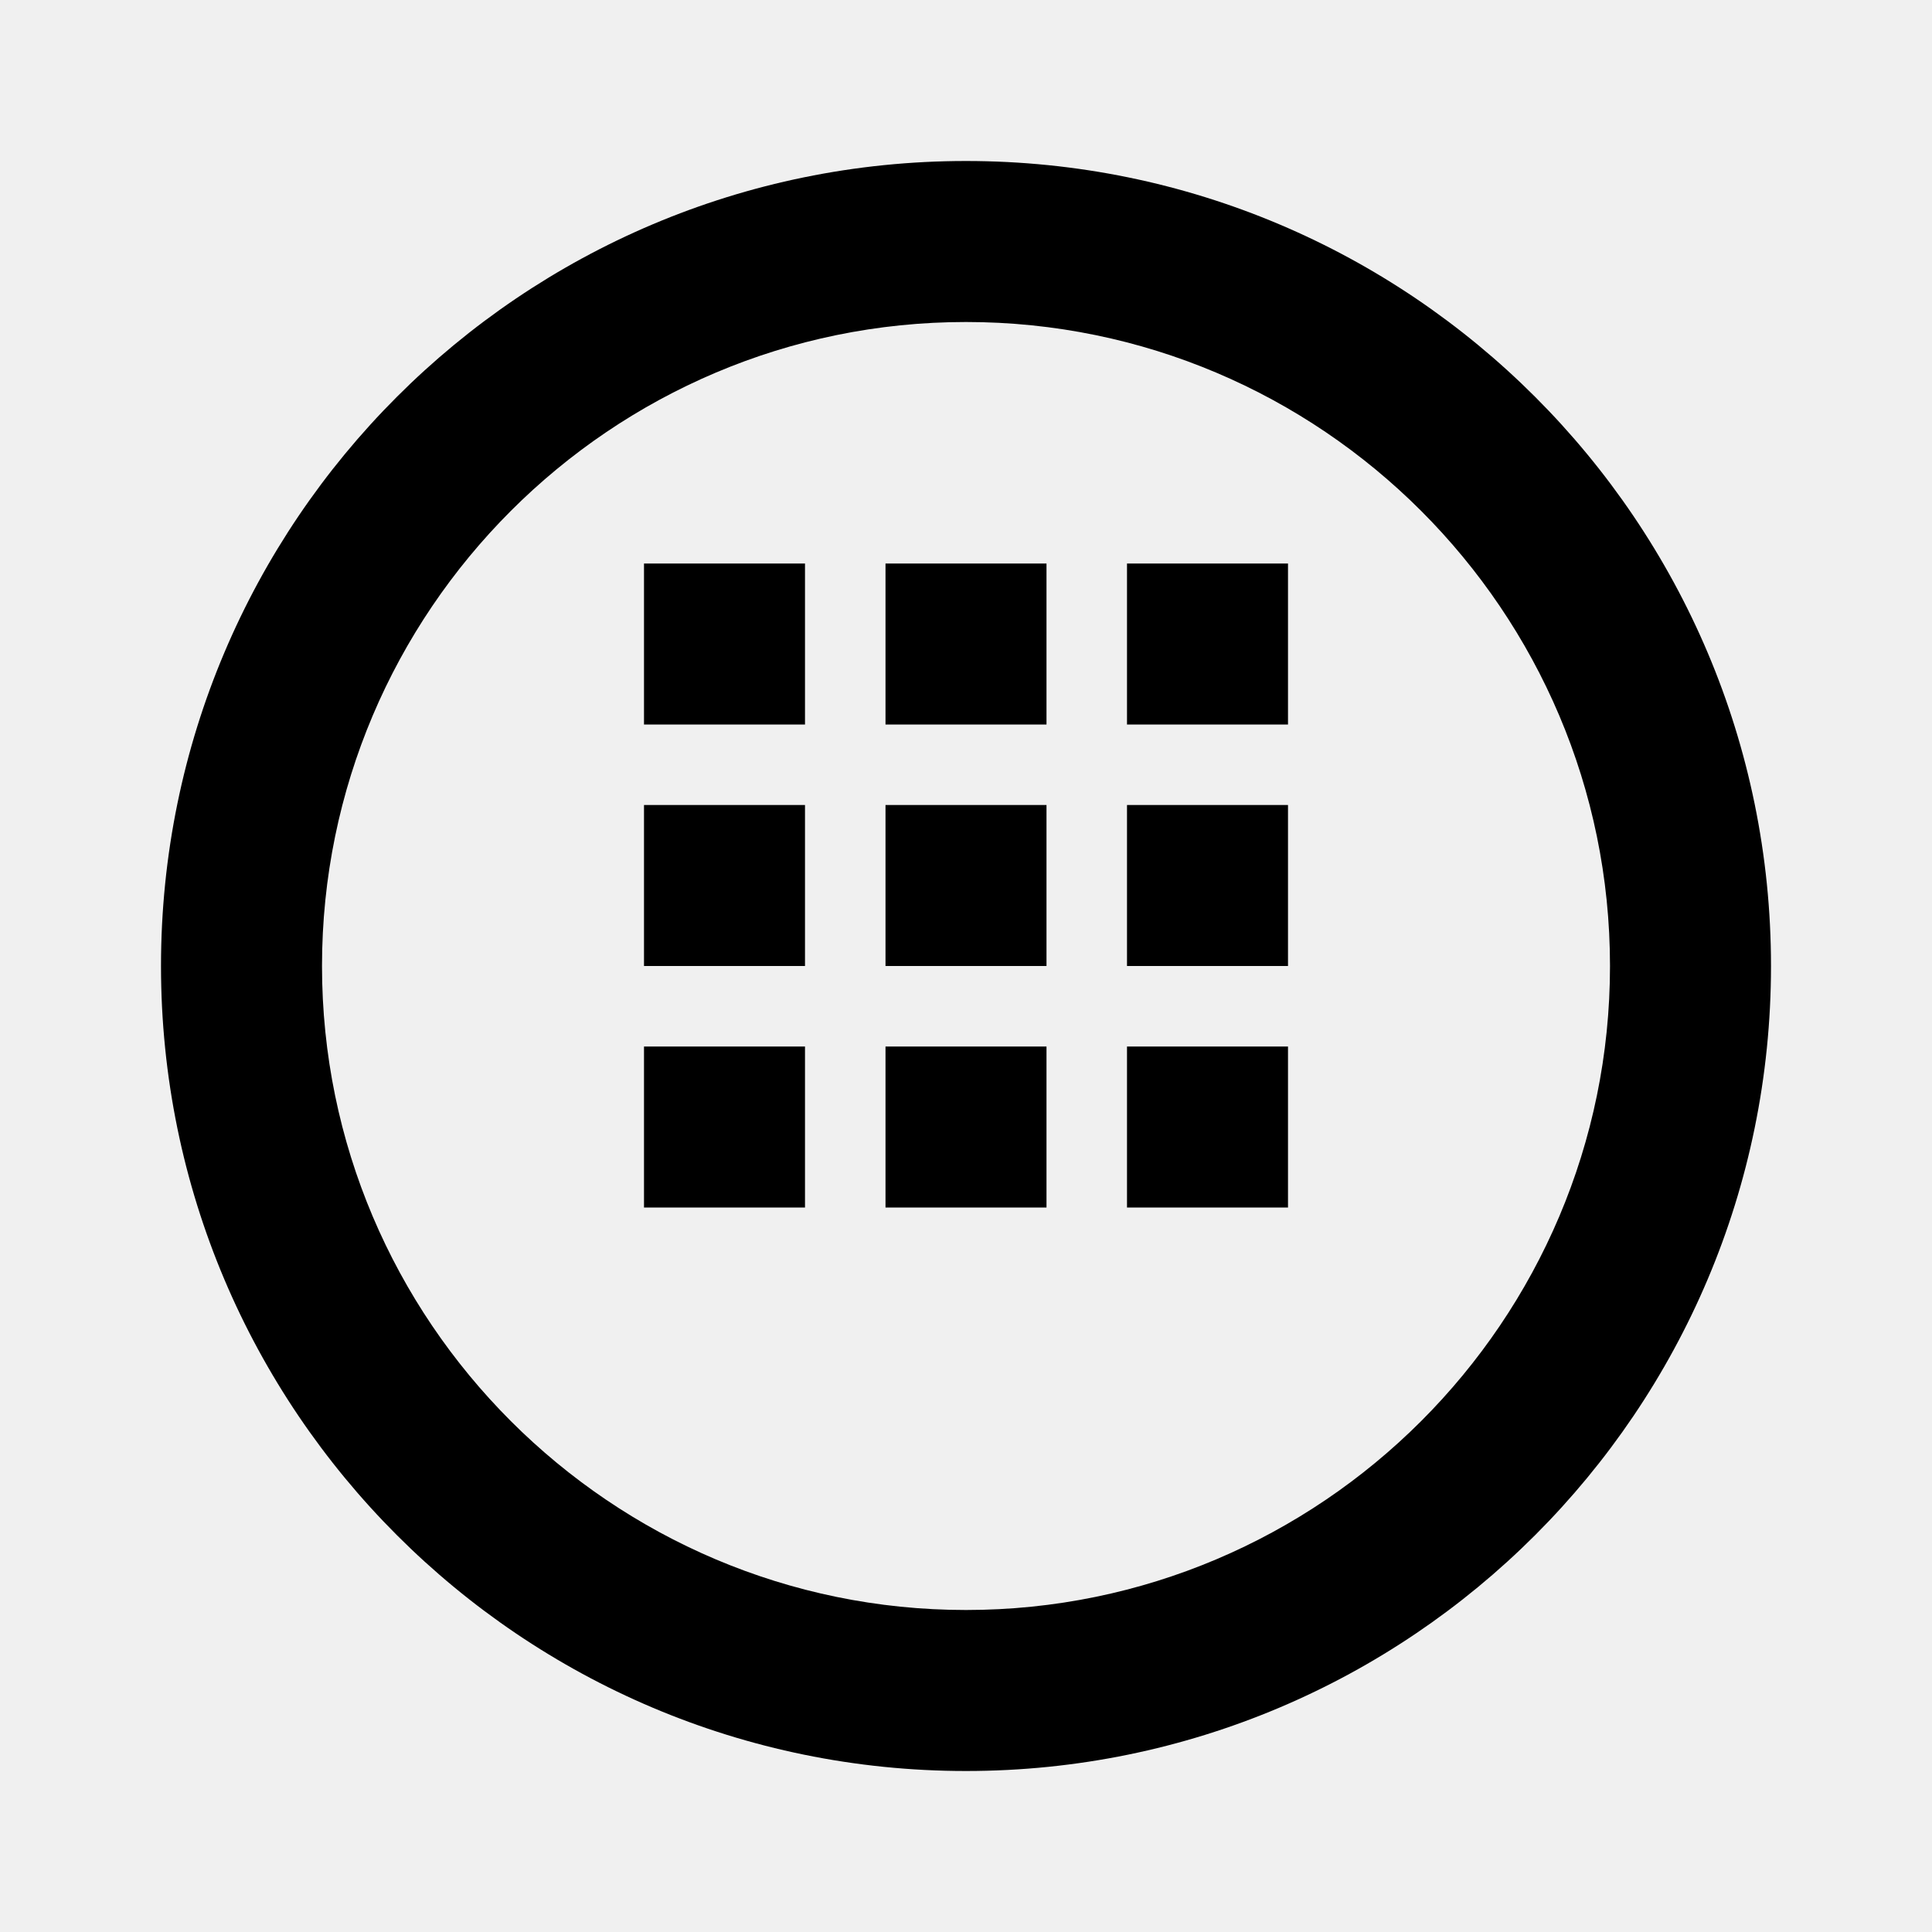
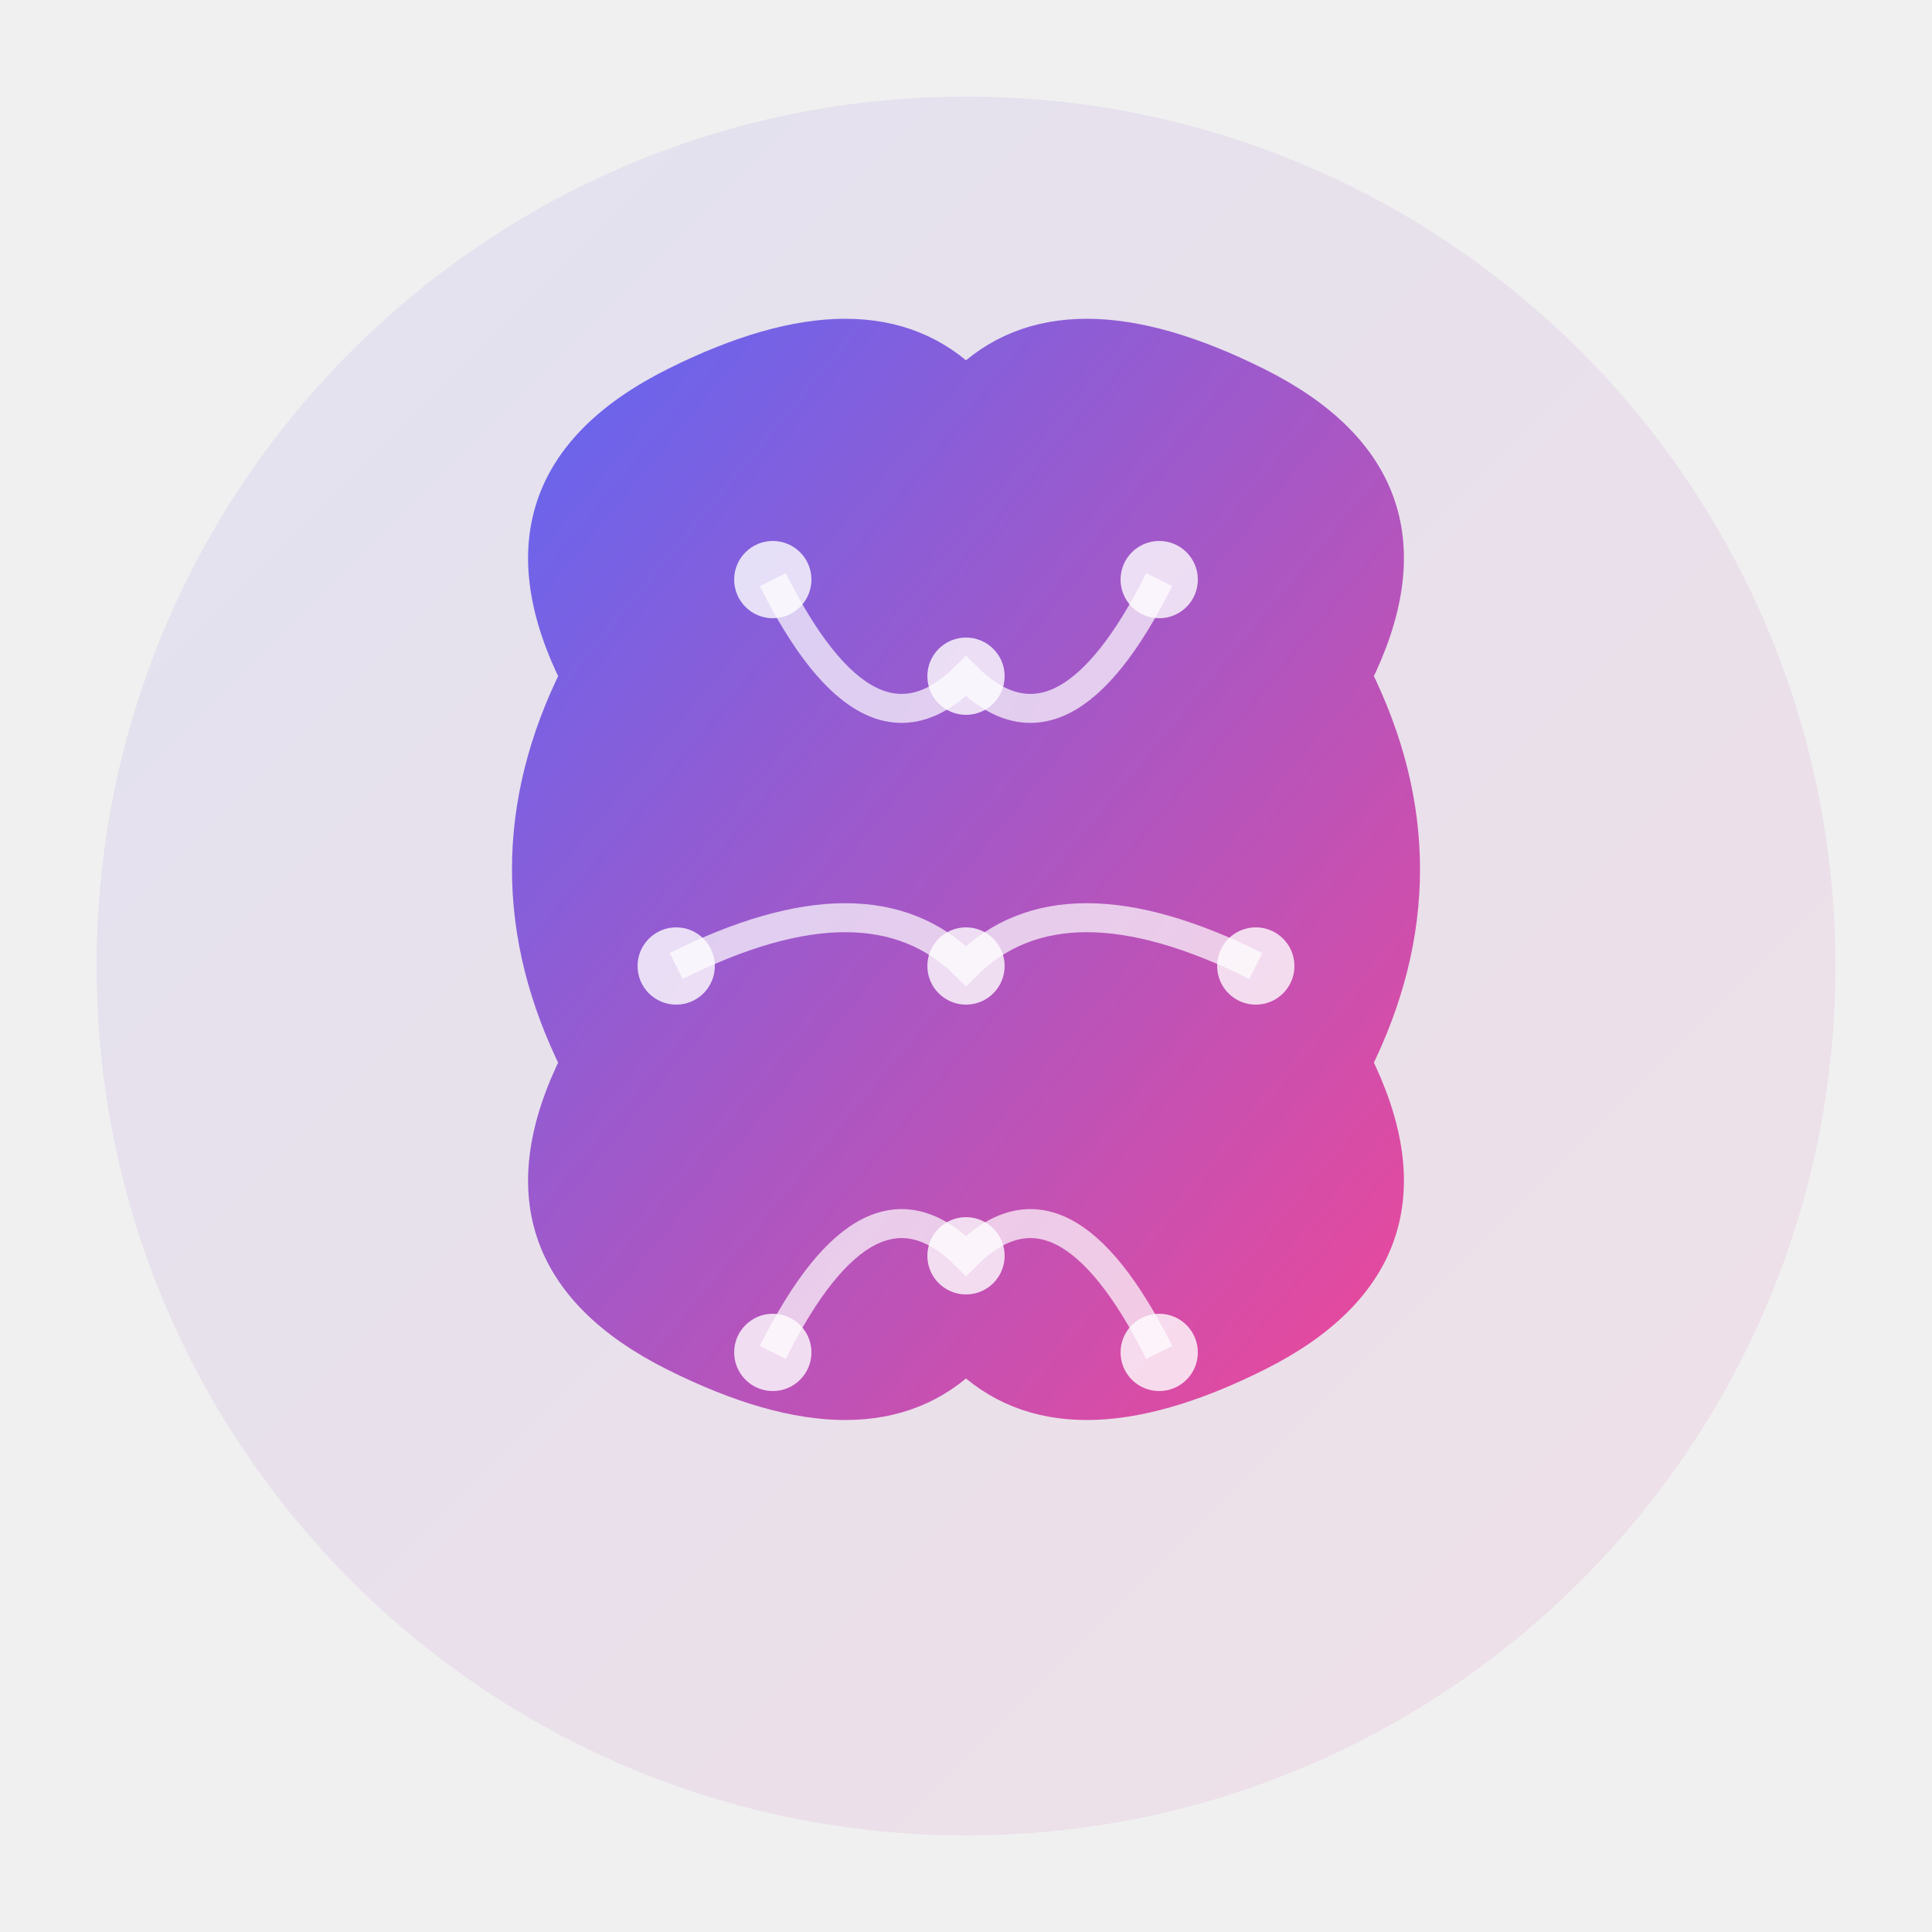
- <svg xmlns="http://www.w3.org/2000/svg" width="24" height="24" viewBox="0 0 24 24" fill="none">
-   <path d="M12 2C6.48 2 2 6.48 2 12C2 17.52 6.48 22 12 22C17.52 22 22 17.52 22 12C22 6.48 17.52 2 12 2ZM12 20C7.59 20 4 16.41 4 12C4 7.59 7.59 4 12 4C16.41 4 20 7.59 20 12C20 16.41 16.41 20 12 20ZM11 7H13V9H11V7ZM11 10H13V12H11V10ZM11 13H13V15H11V13ZM8 7H10V9H8V7ZM8 10H10V12H8V10ZM8 13H10V15H8V13ZM14 7H16V9H14V7ZM14 10H16V12H14V10ZM14 13H16V15H14V13Z" fill="currentColor" />
+ <svg xmlns="http://www.w3.org/2000/svg" viewBox="0 0 100 100">
+   <defs>
+     <linearGradient id="brainGradient" x1="0%" y1="0%" x2="100%" y2="100%">
+       <stop offset="0%" style="stop-color:#6366f1;stop-opacity:1" />
+       <stop offset="100%" style="stop-color:#ec4899;stop-opacity:1" />
+     </linearGradient>
+   </defs>
+   <circle cx="50" cy="50" r="45" fill="url(#brainGradient)" opacity="0.1" />
+   <path d="M30 35 Q25 25 35 20 Q45 15 50 20 Q55 15 65 20 Q75 25 70 35 Q75 45 70 55 Q75 65 65 70 Q55 75 50 70 Q45 75 35 70 Q25 65 30 55 Q25 45 30 35 Z" fill="url(#brainGradient)" stroke="url(#brainGradient)" stroke-width="2" />
+   <path d="M40 30 Q45 40 50 35 Q55 40 60 30" stroke="white" stroke-width="1.5" fill="none" opacity="0.7" />
+   <path d="M35 50 Q45 45 50 50 Q55 45 65 50" stroke="white" stroke-width="1.5" fill="none" opacity="0.7" />
+   <path d="M40 70 Q45 60 50 65 Q55 60 60 70" stroke="white" stroke-width="1.5" fill="none" opacity="0.7" />
+   <circle cx="40" cy="30" r="2" fill="white" opacity="0.8" />
+   <circle cx="50" cy="35" r="2" fill="white" opacity="0.8" />
+   <circle cx="60" cy="30" r="2" fill="white" opacity="0.8" />
+   <circle cx="35" cy="50" r="2" fill="white" opacity="0.8" />
+   <circle cx="50" cy="50" r="2" fill="white" opacity="0.8" />
+   <circle cx="65" cy="50" r="2" fill="white" opacity="0.8" />
+   <circle cx="40" cy="70" r="2" fill="white" opacity="0.8" />
+   <circle cx="50" cy="65" r="2" fill="white" opacity="0.8" />
+   <circle cx="60" cy="70" r="2" fill="white" opacity="0.8" />
</svg>
